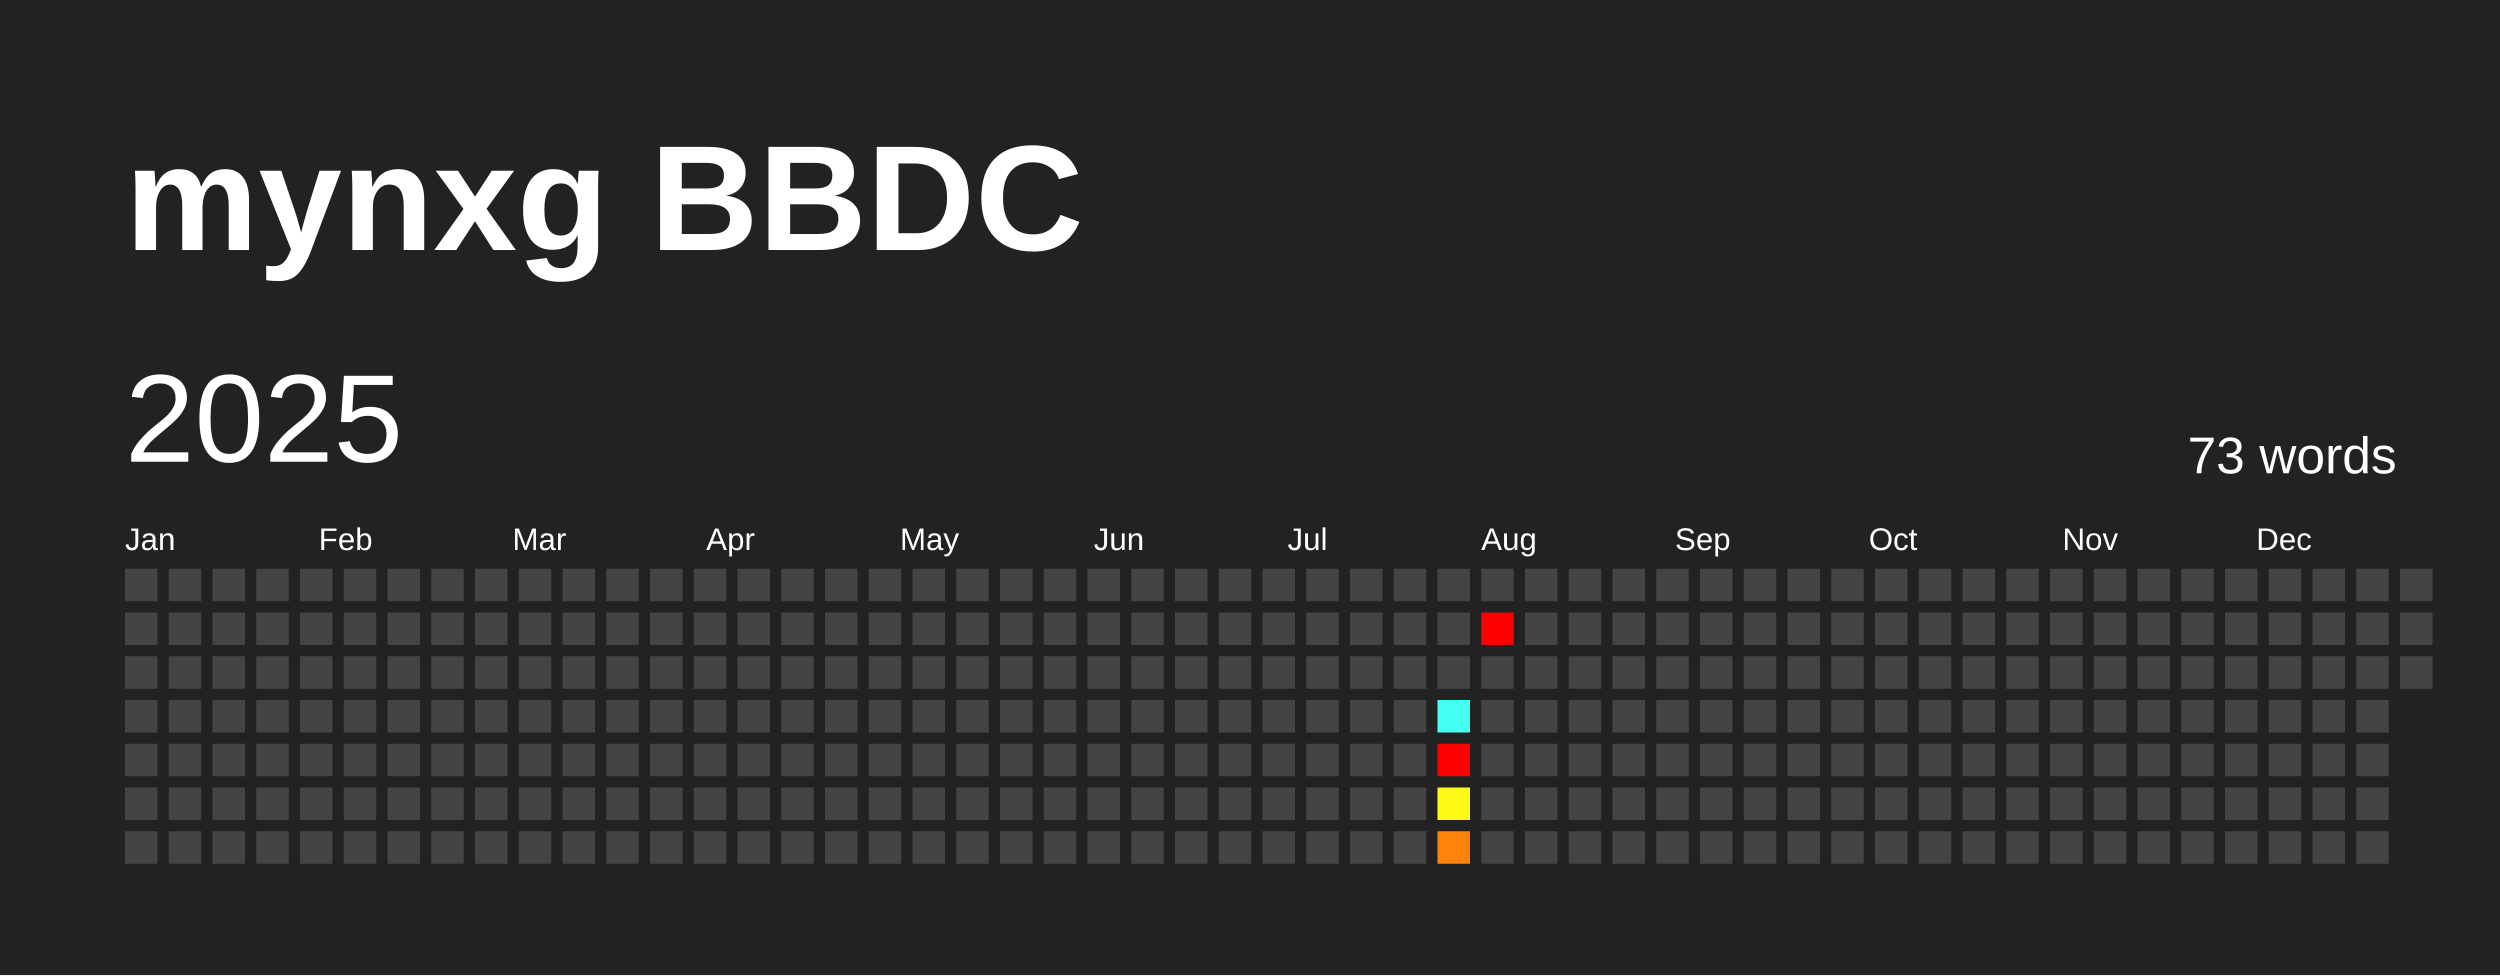
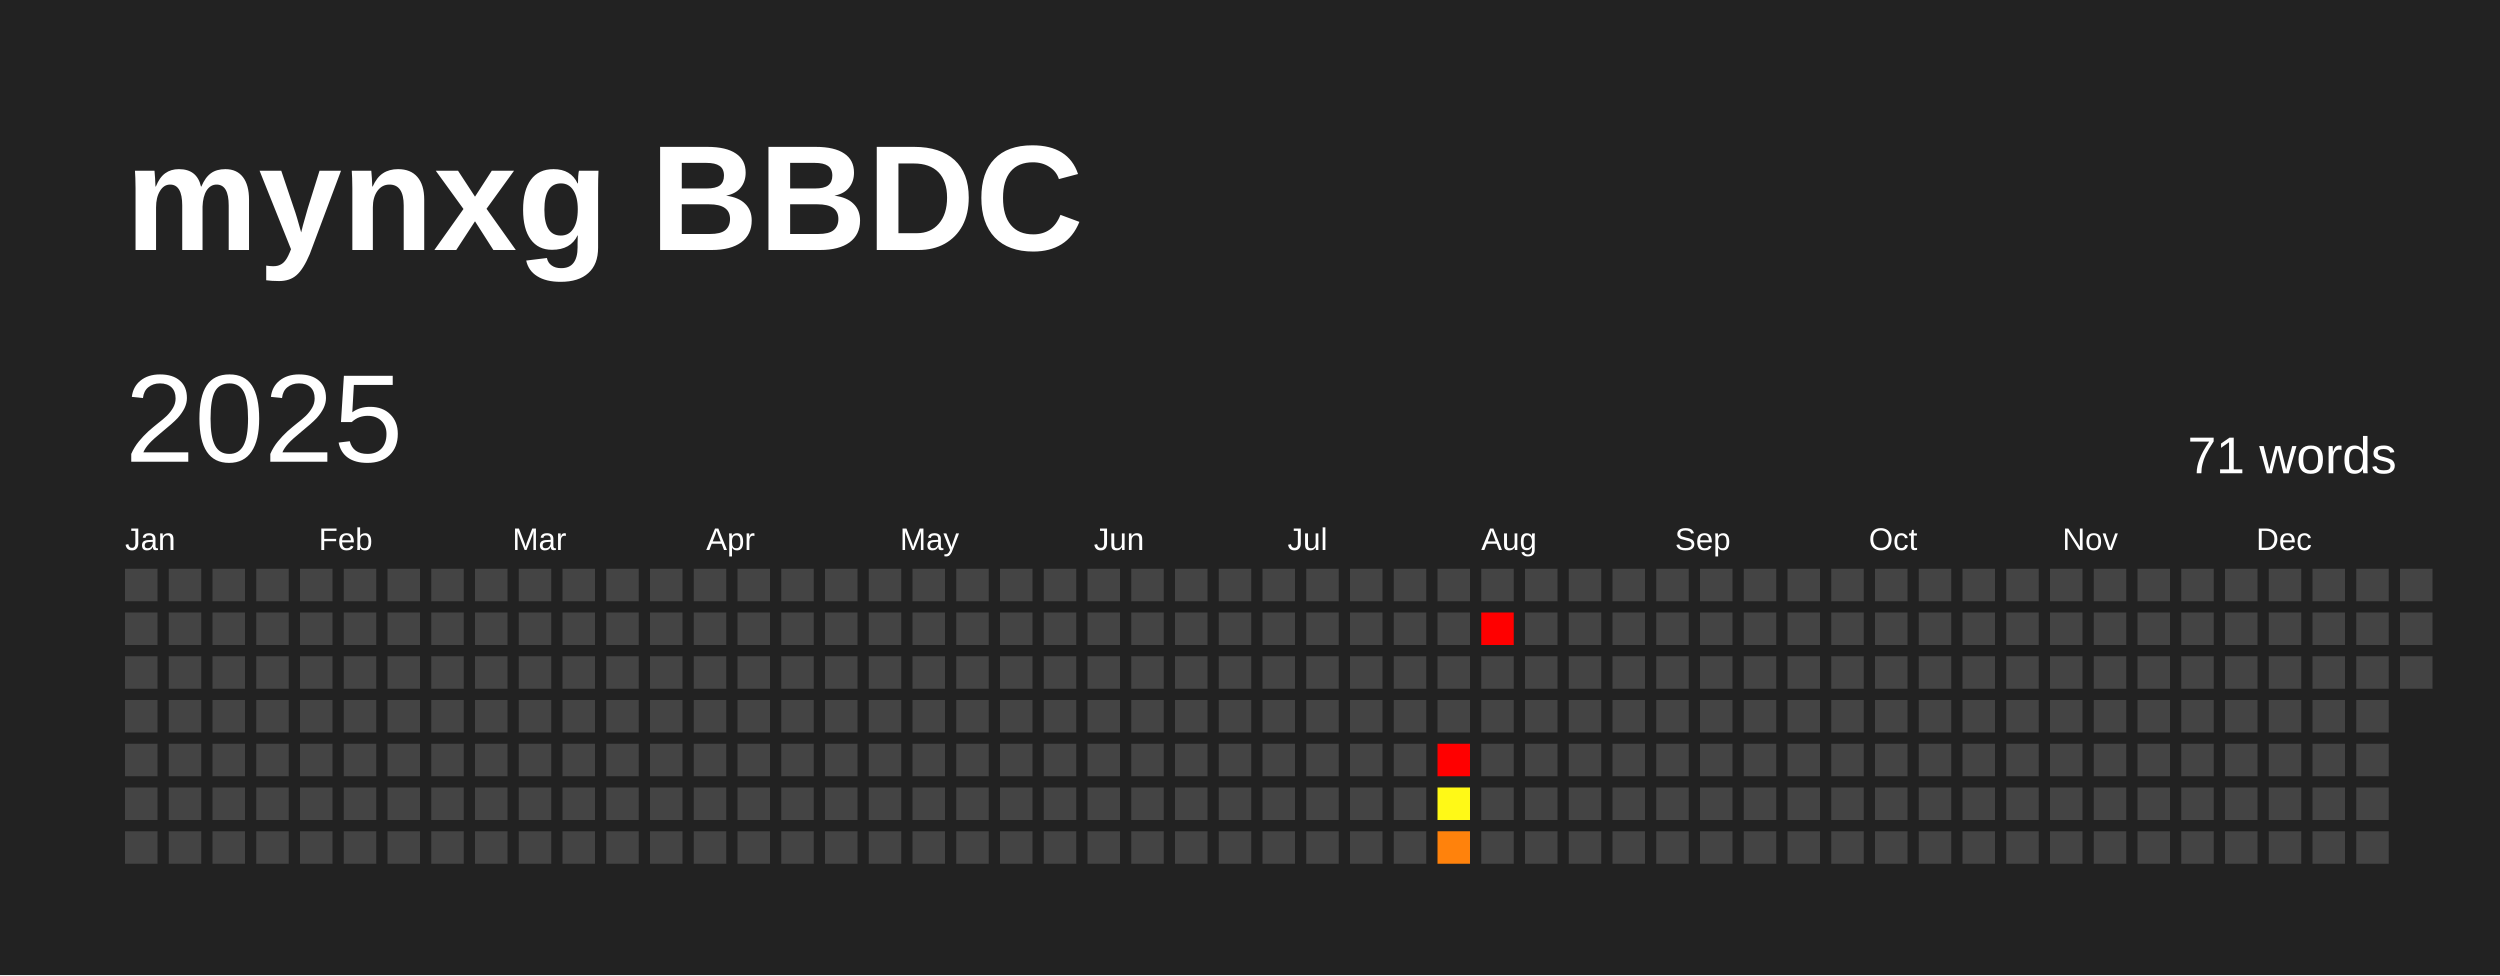
<svg xmlns="http://www.w3.org/2000/svg" baseProfile="full" height="78mm" version="1.1" viewBox="0,0,200,78" width="200mm">
  <defs />
  <rect fill="#222222" height="78" width="200" x="0" y="0" />
  <text fill="#FFFFFF" style="font-size:12px; font-family:Arial; font-weight:bold;" x="10" y="20">mynxg BBDC</text>
  <text dominant-baseline="hanging" fill="#FFFFFF" style="font-size:10.0px; font-family:Arial;" x="10" y="30">2025</text>
-   <text dominant-baseline="hanging" fill="#FFFFFF" style="font-size:4.125px; font-family:Arial;" x="175" y="35">73 words</text>
+   <text dominant-baseline="hanging" fill="#FFFFFF" style="font-size:4.125px; font-family:Arial;" x="175" y="35">71 words</text>
  <text fill="#FFFFFF" style="font-size:2.5px; font-family:Arial" x="10.0" y="44">Jan</text>
  <text fill="#FFFFFF" style="font-size:2.5px; font-family:Arial" x="25.5" y="44">Feb</text>
  <text fill="#FFFFFF" style="font-size:2.5px; font-family:Arial" x="41.0" y="44">Mar</text>
  <text fill="#FFFFFF" style="font-size:2.5px; font-family:Arial" x="56.5" y="44">Apr</text>
  <text fill="#FFFFFF" style="font-size:2.5px; font-family:Arial" x="72.0" y="44">May</text>
  <text fill="#FFFFFF" style="font-size:2.5px; font-family:Arial" x="87.5" y="44">Jun</text>
  <text fill="#FFFFFF" style="font-size:2.5px; font-family:Arial" x="103.0" y="44">Jul</text>
  <text fill="#FFFFFF" style="font-size:2.5px; font-family:Arial" x="118.5" y="44">Aug</text>
  <text fill="#FFFFFF" style="font-size:2.5px; font-family:Arial" x="134.0" y="44">Sep</text>
  <text fill="#FFFFFF" style="font-size:2.5px; font-family:Arial" x="149.5" y="44">Oct</text>
  <text fill="#FFFFFF" style="font-size:2.5px; font-family:Arial" x="165.0" y="44">Nov</text>
  <text fill="#FFFFFF" style="font-size:2.5px; font-family:Arial" x="180.5" y="44">Dec</text>
  <rect fill="#444444" height="2.6" width="2.6" x="10.0" y="45.5" />
  <rect fill="#444444" height="2.6" width="2.6" x="10.0" y="49.0" />
  <rect fill="#444444" height="2.6" width="2.6" x="10.0" y="52.5" />
  <rect fill="#444444" height="2.6" width="2.6" x="10.0" y="56.0" />
  <rect fill="#444444" height="2.6" width="2.6" x="10.0" y="59.5" />
  <rect fill="#444444" height="2.6" width="2.6" x="10.0" y="63.0" />
  <rect fill="#444444" height="2.6" width="2.6" x="10.0" y="66.5" />
  <rect fill="#444444" height="2.6" width="2.6" x="13.5" y="45.5" />
  <rect fill="#444444" height="2.6" width="2.6" x="13.5" y="49.0" />
  <rect fill="#444444" height="2.6" width="2.6" x="13.5" y="52.5" />
  <rect fill="#444444" height="2.6" width="2.6" x="13.5" y="56.0" />
  <rect fill="#444444" height="2.6" width="2.6" x="13.5" y="59.5" />
  <rect fill="#444444" height="2.6" width="2.6" x="13.5" y="63.0" />
  <rect fill="#444444" height="2.6" width="2.6" x="13.5" y="66.5" />
  <rect fill="#444444" height="2.6" width="2.6" x="17.0" y="45.5" />
  <rect fill="#444444" height="2.6" width="2.6" x="17.0" y="49.0" />
  <rect fill="#444444" height="2.6" width="2.6" x="17.0" y="52.5" />
  <rect fill="#444444" height="2.6" width="2.6" x="17.0" y="56.0" />
  <rect fill="#444444" height="2.6" width="2.6" x="17.0" y="59.5" />
  <rect fill="#444444" height="2.6" width="2.6" x="17.0" y="63.0" />
  <rect fill="#444444" height="2.6" width="2.6" x="17.0" y="66.5" />
  <rect fill="#444444" height="2.6" width="2.6" x="20.5" y="45.5" />
  <rect fill="#444444" height="2.6" width="2.6" x="20.5" y="49.0" />
  <rect fill="#444444" height="2.6" width="2.6" x="20.5" y="52.5" />
  <rect fill="#444444" height="2.6" width="2.6" x="20.5" y="56.0" />
  <rect fill="#444444" height="2.6" width="2.6" x="20.5" y="59.5" />
  <rect fill="#444444" height="2.6" width="2.6" x="20.5" y="63.0" />
  <rect fill="#444444" height="2.6" width="2.6" x="20.5" y="66.5" />
  <rect fill="#444444" height="2.6" width="2.6" x="24.0" y="45.5" />
  <rect fill="#444444" height="2.6" width="2.6" x="24.0" y="49.0" />
  <rect fill="#444444" height="2.6" width="2.6" x="24.0" y="52.5" />
  <rect fill="#444444" height="2.6" width="2.6" x="24.0" y="56.0" />
  <rect fill="#444444" height="2.6" width="2.6" x="24.0" y="59.5" />
  <rect fill="#444444" height="2.6" width="2.6" x="24.0" y="63.0" />
  <rect fill="#444444" height="2.6" width="2.6" x="24.0" y="66.5" />
  <rect fill="#444444" height="2.6" width="2.6" x="27.5" y="45.5" />
  <rect fill="#444444" height="2.6" width="2.6" x="27.5" y="49.0" />
  <rect fill="#444444" height="2.6" width="2.6" x="27.5" y="52.5" />
  <rect fill="#444444" height="2.6" width="2.6" x="27.5" y="56.0" />
  <rect fill="#444444" height="2.6" width="2.6" x="27.5" y="59.5" />
  <rect fill="#444444" height="2.6" width="2.6" x="27.5" y="63.0" />
  <rect fill="#444444" height="2.6" width="2.6" x="27.5" y="66.5" />
  <rect fill="#444444" height="2.6" width="2.6" x="31.0" y="45.5" />
  <rect fill="#444444" height="2.6" width="2.6" x="31.0" y="49.0" />
  <rect fill="#444444" height="2.6" width="2.6" x="31.0" y="52.5" />
  <rect fill="#444444" height="2.6" width="2.6" x="31.0" y="56.0" />
  <rect fill="#444444" height="2.6" width="2.6" x="31.0" y="59.5" />
  <rect fill="#444444" height="2.6" width="2.6" x="31.0" y="63.0" />
  <rect fill="#444444" height="2.6" width="2.6" x="31.0" y="66.5" />
  <rect fill="#444444" height="2.6" width="2.6" x="34.5" y="45.5" />
  <rect fill="#444444" height="2.6" width="2.6" x="34.5" y="49.0" />
  <rect fill="#444444" height="2.6" width="2.6" x="34.5" y="52.5" />
  <rect fill="#444444" height="2.6" width="2.6" x="34.5" y="56.0" />
  <rect fill="#444444" height="2.6" width="2.6" x="34.5" y="59.5" />
  <rect fill="#444444" height="2.6" width="2.6" x="34.5" y="63.0" />
  <rect fill="#444444" height="2.6" width="2.6" x="34.5" y="66.5" />
  <rect fill="#444444" height="2.6" width="2.6" x="38.0" y="45.5" />
  <rect fill="#444444" height="2.6" width="2.6" x="38.0" y="49.0" />
  <rect fill="#444444" height="2.6" width="2.6" x="38.0" y="52.5" />
  <rect fill="#444444" height="2.6" width="2.6" x="38.0" y="56.0" />
  <rect fill="#444444" height="2.6" width="2.6" x="38.0" y="59.5" />
  <rect fill="#444444" height="2.6" width="2.6" x="38.0" y="63.0" />
  <rect fill="#444444" height="2.6" width="2.6" x="38.0" y="66.5" />
  <rect fill="#444444" height="2.6" width="2.6" x="41.5" y="45.5" />
  <rect fill="#444444" height="2.6" width="2.6" x="41.5" y="49.0" />
  <rect fill="#444444" height="2.6" width="2.6" x="41.5" y="52.5" />
  <rect fill="#444444" height="2.6" width="2.6" x="41.5" y="56.0" />
  <rect fill="#444444" height="2.6" width="2.6" x="41.5" y="59.5" />
  <rect fill="#444444" height="2.6" width="2.6" x="41.5" y="63.0" />
  <rect fill="#444444" height="2.6" width="2.6" x="41.5" y="66.5" />
  <rect fill="#444444" height="2.6" width="2.6" x="45.0" y="45.5" />
  <rect fill="#444444" height="2.6" width="2.6" x="45.0" y="49.0" />
  <rect fill="#444444" height="2.6" width="2.6" x="45.0" y="52.5" />
  <rect fill="#444444" height="2.6" width="2.6" x="45.0" y="56.0" />
  <rect fill="#444444" height="2.6" width="2.6" x="45.0" y="59.5" />
  <rect fill="#444444" height="2.6" width="2.6" x="45.0" y="63.0" />
  <rect fill="#444444" height="2.6" width="2.6" x="45.0" y="66.5" />
  <rect fill="#444444" height="2.6" width="2.6" x="48.5" y="45.5" />
  <rect fill="#444444" height="2.6" width="2.6" x="48.5" y="49.0" />
  <rect fill="#444444" height="2.6" width="2.6" x="48.5" y="52.5" />
  <rect fill="#444444" height="2.6" width="2.6" x="48.5" y="56.0" />
  <rect fill="#444444" height="2.6" width="2.6" x="48.5" y="59.5" />
  <rect fill="#444444" height="2.6" width="2.6" x="48.5" y="63.0" />
  <rect fill="#444444" height="2.6" width="2.6" x="48.5" y="66.5" />
  <rect fill="#444444" height="2.6" width="2.6" x="52.0" y="45.5" />
  <rect fill="#444444" height="2.6" width="2.6" x="52.0" y="49.0" />
  <rect fill="#444444" height="2.6" width="2.6" x="52.0" y="52.5" />
  <rect fill="#444444" height="2.6" width="2.6" x="52.0" y="56.0" />
  <rect fill="#444444" height="2.6" width="2.6" x="52.0" y="59.5" />
  <rect fill="#444444" height="2.6" width="2.6" x="52.0" y="63.0" />
  <rect fill="#444444" height="2.6" width="2.6" x="52.0" y="66.5" />
  <rect fill="#444444" height="2.6" width="2.6" x="55.5" y="45.5" />
  <rect fill="#444444" height="2.6" width="2.6" x="55.5" y="49.0" />
  <rect fill="#444444" height="2.6" width="2.6" x="55.5" y="52.5" />
  <rect fill="#444444" height="2.6" width="2.6" x="55.5" y="56.0" />
  <rect fill="#444444" height="2.6" width="2.6" x="55.5" y="59.5" />
  <rect fill="#444444" height="2.6" width="2.6" x="55.5" y="63.0" />
  <rect fill="#444444" height="2.6" width="2.6" x="55.5" y="66.5" />
  <rect fill="#444444" height="2.6" width="2.6" x="59.0" y="45.5" />
  <rect fill="#444444" height="2.6" width="2.6" x="59.0" y="49.0" />
  <rect fill="#444444" height="2.6" width="2.6" x="59.0" y="52.5" />
  <rect fill="#444444" height="2.6" width="2.6" x="59.0" y="56.0" />
  <rect fill="#444444" height="2.6" width="2.6" x="59.0" y="59.5" />
  <rect fill="#444444" height="2.6" width="2.6" x="59.0" y="63.0" />
  <rect fill="#444444" height="2.6" width="2.6" x="59.0" y="66.5" />
  <rect fill="#444444" height="2.6" width="2.6" x="62.5" y="45.5" />
  <rect fill="#444444" height="2.6" width="2.6" x="62.5" y="49.0" />
  <rect fill="#444444" height="2.6" width="2.6" x="62.5" y="52.5" />
  <rect fill="#444444" height="2.6" width="2.6" x="62.5" y="56.0" />
  <rect fill="#444444" height="2.6" width="2.6" x="62.5" y="59.5" />
  <rect fill="#444444" height="2.6" width="2.6" x="62.5" y="63.0" />
  <rect fill="#444444" height="2.6" width="2.6" x="62.5" y="66.5" />
  <rect fill="#444444" height="2.6" width="2.6" x="66.0" y="45.5" />
  <rect fill="#444444" height="2.6" width="2.6" x="66.0" y="49.0" />
  <rect fill="#444444" height="2.6" width="2.6" x="66.0" y="52.5" />
  <rect fill="#444444" height="2.6" width="2.6" x="66.0" y="56.0" />
  <rect fill="#444444" height="2.6" width="2.6" x="66.0" y="59.5" />
  <rect fill="#444444" height="2.6" width="2.6" x="66.0" y="63.0" />
  <rect fill="#444444" height="2.6" width="2.6" x="66.0" y="66.5" />
  <rect fill="#444444" height="2.6" width="2.6" x="69.5" y="45.5" />
  <rect fill="#444444" height="2.6" width="2.6" x="69.5" y="49.0" />
  <rect fill="#444444" height="2.6" width="2.6" x="69.5" y="52.5" />
  <rect fill="#444444" height="2.6" width="2.6" x="69.5" y="56.0" />
  <rect fill="#444444" height="2.6" width="2.6" x="69.5" y="59.5" />
  <rect fill="#444444" height="2.6" width="2.6" x="69.5" y="63.0" />
  <rect fill="#444444" height="2.6" width="2.6" x="69.5" y="66.5" />
  <rect fill="#444444" height="2.6" width="2.6" x="73.0" y="45.5" />
  <rect fill="#444444" height="2.6" width="2.6" x="73.0" y="49.0" />
  <rect fill="#444444" height="2.6" width="2.6" x="73.0" y="52.5" />
  <rect fill="#444444" height="2.6" width="2.6" x="73.0" y="56.0" />
  <rect fill="#444444" height="2.6" width="2.6" x="73.0" y="59.5" />
  <rect fill="#444444" height="2.6" width="2.6" x="73.0" y="63.0" />
  <rect fill="#444444" height="2.6" width="2.6" x="73.0" y="66.5" />
  <rect fill="#444444" height="2.6" width="2.6" x="76.5" y="45.5" />
  <rect fill="#444444" height="2.6" width="2.6" x="76.5" y="49.0" />
  <rect fill="#444444" height="2.6" width="2.6" x="76.5" y="52.5" />
  <rect fill="#444444" height="2.6" width="2.6" x="76.5" y="56.0" />
  <rect fill="#444444" height="2.6" width="2.6" x="76.5" y="59.5" />
  <rect fill="#444444" height="2.6" width="2.6" x="76.5" y="63.0" />
  <rect fill="#444444" height="2.6" width="2.6" x="76.5" y="66.5" />
  <rect fill="#444444" height="2.6" width="2.6" x="80.0" y="45.5" />
  <rect fill="#444444" height="2.6" width="2.6" x="80.0" y="49.0" />
  <rect fill="#444444" height="2.6" width="2.6" x="80.0" y="52.5" />
  <rect fill="#444444" height="2.6" width="2.6" x="80.0" y="56.0" />
  <rect fill="#444444" height="2.6" width="2.6" x="80.0" y="59.5" />
  <rect fill="#444444" height="2.6" width="2.6" x="80.0" y="63.0" />
  <rect fill="#444444" height="2.6" width="2.6" x="80.0" y="66.5" />
  <rect fill="#444444" height="2.6" width="2.6" x="83.5" y="45.5" />
  <rect fill="#444444" height="2.6" width="2.6" x="83.5" y="49.0" />
  <rect fill="#444444" height="2.6" width="2.6" x="83.5" y="52.5" />
  <rect fill="#444444" height="2.6" width="2.6" x="83.5" y="56.0" />
  <rect fill="#444444" height="2.6" width="2.6" x="83.5" y="59.5" />
  <rect fill="#444444" height="2.6" width="2.6" x="83.5" y="63.0" />
  <rect fill="#444444" height="2.6" width="2.6" x="83.5" y="66.5" />
  <rect fill="#444444" height="2.6" width="2.6" x="87.0" y="45.5" />
  <rect fill="#444444" height="2.6" width="2.6" x="87.0" y="49.0" />
  <rect fill="#444444" height="2.6" width="2.6" x="87.0" y="52.5" />
  <rect fill="#444444" height="2.6" width="2.6" x="87.0" y="56.0" />
  <rect fill="#444444" height="2.6" width="2.6" x="87.0" y="59.5" />
  <rect fill="#444444" height="2.6" width="2.6" x="87.0" y="63.0" />
  <rect fill="#444444" height="2.6" width="2.6" x="87.0" y="66.5" />
  <rect fill="#444444" height="2.6" width="2.6" x="90.5" y="45.5" />
  <rect fill="#444444" height="2.6" width="2.6" x="90.5" y="49.0" />
  <rect fill="#444444" height="2.6" width="2.6" x="90.5" y="52.5" />
  <rect fill="#444444" height="2.6" width="2.6" x="90.5" y="56.0" />
  <rect fill="#444444" height="2.6" width="2.6" x="90.5" y="59.5" />
  <rect fill="#444444" height="2.6" width="2.6" x="90.5" y="63.0" />
  <rect fill="#444444" height="2.6" width="2.6" x="90.5" y="66.5" />
  <rect fill="#444444" height="2.6" width="2.6" x="94.0" y="45.5" />
  <rect fill="#444444" height="2.6" width="2.6" x="94.0" y="49.0" />
  <rect fill="#444444" height="2.6" width="2.6" x="94.0" y="52.5" />
  <rect fill="#444444" height="2.6" width="2.6" x="94.0" y="56.0" />
  <rect fill="#444444" height="2.6" width="2.6" x="94.0" y="59.5" />
  <rect fill="#444444" height="2.6" width="2.6" x="94.0" y="63.0" />
  <rect fill="#444444" height="2.6" width="2.6" x="94.0" y="66.5" />
  <rect fill="#444444" height="2.6" width="2.6" x="97.5" y="45.5" />
  <rect fill="#444444" height="2.6" width="2.6" x="97.5" y="49.0" />
  <rect fill="#444444" height="2.6" width="2.6" x="97.5" y="52.5" />
  <rect fill="#444444" height="2.6" width="2.6" x="97.5" y="56.0" />
  <rect fill="#444444" height="2.6" width="2.6" x="97.5" y="59.5" />
  <rect fill="#444444" height="2.6" width="2.6" x="97.5" y="63.0" />
  <rect fill="#444444" height="2.6" width="2.6" x="97.5" y="66.5" />
  <rect fill="#444444" height="2.6" width="2.6" x="101.0" y="45.5" />
  <rect fill="#444444" height="2.6" width="2.6" x="101.0" y="49.0" />
  <rect fill="#444444" height="2.6" width="2.6" x="101.0" y="52.5" />
  <rect fill="#444444" height="2.6" width="2.6" x="101.0" y="56.0" />
  <rect fill="#444444" height="2.6" width="2.6" x="101.0" y="59.5" />
  <rect fill="#444444" height="2.6" width="2.6" x="101.0" y="63.0" />
  <rect fill="#444444" height="2.6" width="2.6" x="101.0" y="66.5" />
  <rect fill="#444444" height="2.6" width="2.6" x="104.5" y="45.5" />
  <rect fill="#444444" height="2.6" width="2.6" x="104.5" y="49.0" />
  <rect fill="#444444" height="2.6" width="2.6" x="104.5" y="52.5" />
  <rect fill="#444444" height="2.6" width="2.6" x="104.5" y="56.0" />
  <rect fill="#444444" height="2.6" width="2.6" x="104.5" y="59.5" />
  <rect fill="#444444" height="2.6" width="2.6" x="104.5" y="63.0" />
  <rect fill="#444444" height="2.6" width="2.6" x="104.5" y="66.5" />
  <rect fill="#444444" height="2.6" width="2.6" x="108.0" y="45.5" />
  <rect fill="#444444" height="2.6" width="2.6" x="108.0" y="49.0" />
  <rect fill="#444444" height="2.6" width="2.6" x="108.0" y="52.5" />
  <rect fill="#444444" height="2.6" width="2.6" x="108.0" y="56.0" />
  <rect fill="#444444" height="2.6" width="2.6" x="108.0" y="59.5" />
  <rect fill="#444444" height="2.6" width="2.6" x="108.0" y="63.0" />
  <rect fill="#444444" height="2.6" width="2.6" x="108.0" y="66.5" />
  <rect fill="#444444" height="2.6" width="2.6" x="111.5" y="45.5" />
  <rect fill="#444444" height="2.6" width="2.6" x="111.5" y="49.0" />
  <rect fill="#444444" height="2.6" width="2.6" x="111.5" y="52.5" />
  <rect fill="#444444" height="2.6" width="2.6" x="111.5" y="56.0" />
  <rect fill="#444444" height="2.6" width="2.6" x="111.5" y="59.5" />
  <rect fill="#444444" height="2.6" width="2.6" x="111.5" y="63.0" />
  <rect fill="#444444" height="2.6" width="2.6" x="111.5" y="66.5" />
  <rect fill="#444444" height="2.6" width="2.6" x="115.0" y="45.5" />
  <rect fill="#444444" height="2.6" width="2.6" x="115.0" y="49.0" />
  <rect fill="#444444" height="2.6" width="2.6" x="115.0" y="52.5" />
-   <rect fill="#45fff2" height="2.6" width="2.6" x="115.0" y="56.0" />
+   <rect fill="#444444" height="2.6" width="2.6" x="115.0" y="56.0" />
  <rect fill="red" height="2.6" width="2.6" x="115.0" y="59.5" />
  <rect fill="#fff917" height="2.6" width="2.6" x="115.0" y="63.0" />
  <rect fill="#ff820c" height="2.6" width="2.6" x="115.0" y="66.5" />
  <rect fill="#444444" height="2.6" width="2.6" x="118.5" y="45.5" />
  <rect fill="red" height="2.6" width="2.6" x="118.5" y="49.0" />
  <rect fill="#444444" height="2.6" width="2.6" x="118.5" y="52.5" />
  <rect fill="#444444" height="2.6" width="2.6" x="118.5" y="56.0" />
  <rect fill="#444444" height="2.6" width="2.6" x="118.5" y="59.5" />
  <rect fill="#444444" height="2.6" width="2.6" x="118.5" y="63.0" />
  <rect fill="#444444" height="2.6" width="2.6" x="118.5" y="66.5" />
  <rect fill="#444444" height="2.6" width="2.6" x="122.0" y="45.5" />
  <rect fill="#444444" height="2.6" width="2.6" x="122.0" y="49.0" />
  <rect fill="#444444" height="2.6" width="2.6" x="122.0" y="52.5" />
  <rect fill="#444444" height="2.6" width="2.6" x="122.0" y="56.0" />
  <rect fill="#444444" height="2.6" width="2.6" x="122.0" y="59.5" />
  <rect fill="#444444" height="2.6" width="2.6" x="122.0" y="63.0" />
  <rect fill="#444444" height="2.6" width="2.6" x="122.0" y="66.5" />
  <rect fill="#444444" height="2.6" width="2.6" x="125.5" y="45.5" />
  <rect fill="#444444" height="2.6" width="2.6" x="125.5" y="49.0" />
  <rect fill="#444444" height="2.6" width="2.6" x="125.5" y="52.5" />
  <rect fill="#444444" height="2.6" width="2.6" x="125.5" y="56.0" />
  <rect fill="#444444" height="2.6" width="2.6" x="125.5" y="59.5" />
  <rect fill="#444444" height="2.6" width="2.6" x="125.5" y="63.0" />
  <rect fill="#444444" height="2.6" width="2.6" x="125.5" y="66.5" />
  <rect fill="#444444" height="2.6" width="2.6" x="129.0" y="45.5" />
  <rect fill="#444444" height="2.6" width="2.6" x="129.0" y="49.0" />
  <rect fill="#444444" height="2.6" width="2.6" x="129.0" y="52.5" />
  <rect fill="#444444" height="2.6" width="2.6" x="129.0" y="56.0" />
  <rect fill="#444444" height="2.6" width="2.6" x="129.0" y="59.5" />
  <rect fill="#444444" height="2.6" width="2.6" x="129.0" y="63.0" />
  <rect fill="#444444" height="2.6" width="2.6" x="129.0" y="66.5" />
  <rect fill="#444444" height="2.6" width="2.6" x="132.5" y="45.5" />
  <rect fill="#444444" height="2.6" width="2.6" x="132.5" y="49.0" />
  <rect fill="#444444" height="2.6" width="2.6" x="132.5" y="52.5" />
  <rect fill="#444444" height="2.6" width="2.6" x="132.5" y="56.0" />
  <rect fill="#444444" height="2.6" width="2.6" x="132.5" y="59.5" />
  <rect fill="#444444" height="2.6" width="2.6" x="132.5" y="63.0" />
  <rect fill="#444444" height="2.6" width="2.6" x="132.5" y="66.5" />
  <rect fill="#444444" height="2.6" width="2.6" x="136.0" y="45.5" />
  <rect fill="#444444" height="2.6" width="2.6" x="136.0" y="49.0" />
  <rect fill="#444444" height="2.6" width="2.6" x="136.0" y="52.5" />
  <rect fill="#444444" height="2.6" width="2.6" x="136.0" y="56.0" />
  <rect fill="#444444" height="2.6" width="2.6" x="136.0" y="59.5" />
  <rect fill="#444444" height="2.6" width="2.6" x="136.0" y="63.0" />
  <rect fill="#444444" height="2.6" width="2.6" x="136.0" y="66.5" />
  <rect fill="#444444" height="2.6" width="2.6" x="139.5" y="45.5" />
  <rect fill="#444444" height="2.6" width="2.6" x="139.5" y="49.0" />
  <rect fill="#444444" height="2.6" width="2.6" x="139.5" y="52.5" />
  <rect fill="#444444" height="2.6" width="2.6" x="139.5" y="56.0" />
  <rect fill="#444444" height="2.6" width="2.6" x="139.5" y="59.5" />
  <rect fill="#444444" height="2.6" width="2.6" x="139.5" y="63.0" />
  <rect fill="#444444" height="2.6" width="2.6" x="139.5" y="66.5" />
  <rect fill="#444444" height="2.6" width="2.6" x="143.0" y="45.5" />
  <rect fill="#444444" height="2.6" width="2.6" x="143.0" y="49.0" />
  <rect fill="#444444" height="2.6" width="2.6" x="143.0" y="52.5" />
  <rect fill="#444444" height="2.6" width="2.6" x="143.0" y="56.0" />
  <rect fill="#444444" height="2.6" width="2.6" x="143.0" y="59.5" />
  <rect fill="#444444" height="2.6" width="2.6" x="143.0" y="63.0" />
  <rect fill="#444444" height="2.6" width="2.6" x="143.0" y="66.5" />
  <rect fill="#444444" height="2.6" width="2.6" x="146.5" y="45.5" />
  <rect fill="#444444" height="2.6" width="2.6" x="146.5" y="49.0" />
  <rect fill="#444444" height="2.6" width="2.6" x="146.5" y="52.5" />
  <rect fill="#444444" height="2.6" width="2.6" x="146.5" y="56.0" />
  <rect fill="#444444" height="2.6" width="2.6" x="146.5" y="59.5" />
  <rect fill="#444444" height="2.6" width="2.6" x="146.5" y="63.0" />
  <rect fill="#444444" height="2.6" width="2.6" x="146.5" y="66.5" />
  <rect fill="#444444" height="2.6" width="2.6" x="150.0" y="45.5" />
  <rect fill="#444444" height="2.6" width="2.6" x="150.0" y="49.0" />
  <rect fill="#444444" height="2.6" width="2.6" x="150.0" y="52.5" />
  <rect fill="#444444" height="2.6" width="2.6" x="150.0" y="56.0" />
  <rect fill="#444444" height="2.6" width="2.6" x="150.0" y="59.5" />
  <rect fill="#444444" height="2.6" width="2.6" x="150.0" y="63.0" />
  <rect fill="#444444" height="2.6" width="2.6" x="150.0" y="66.5" />
  <rect fill="#444444" height="2.6" width="2.6" x="153.5" y="45.5" />
  <rect fill="#444444" height="2.6" width="2.6" x="153.5" y="49.0" />
  <rect fill="#444444" height="2.6" width="2.6" x="153.5" y="52.5" />
  <rect fill="#444444" height="2.6" width="2.6" x="153.5" y="56.0" />
  <rect fill="#444444" height="2.6" width="2.6" x="153.5" y="59.5" />
  <rect fill="#444444" height="2.6" width="2.6" x="153.5" y="63.0" />
  <rect fill="#444444" height="2.6" width="2.6" x="153.5" y="66.5" />
  <rect fill="#444444" height="2.6" width="2.6" x="157.0" y="45.5" />
  <rect fill="#444444" height="2.6" width="2.6" x="157.0" y="49.0" />
  <rect fill="#444444" height="2.6" width="2.6" x="157.0" y="52.5" />
  <rect fill="#444444" height="2.6" width="2.6" x="157.0" y="56.0" />
  <rect fill="#444444" height="2.6" width="2.6" x="157.0" y="59.5" />
  <rect fill="#444444" height="2.6" width="2.6" x="157.0" y="63.0" />
  <rect fill="#444444" height="2.6" width="2.6" x="157.0" y="66.5" />
  <rect fill="#444444" height="2.6" width="2.6" x="160.5" y="45.5" />
  <rect fill="#444444" height="2.6" width="2.6" x="160.5" y="49.0" />
  <rect fill="#444444" height="2.6" width="2.6" x="160.5" y="52.5" />
  <rect fill="#444444" height="2.6" width="2.6" x="160.5" y="56.0" />
  <rect fill="#444444" height="2.6" width="2.6" x="160.5" y="59.5" />
  <rect fill="#444444" height="2.6" width="2.6" x="160.5" y="63.0" />
  <rect fill="#444444" height="2.6" width="2.6" x="160.5" y="66.5" />
  <rect fill="#444444" height="2.6" width="2.6" x="164.0" y="45.5" />
  <rect fill="#444444" height="2.6" width="2.6" x="164.0" y="49.0" />
  <rect fill="#444444" height="2.6" width="2.6" x="164.0" y="52.5" />
  <rect fill="#444444" height="2.6" width="2.6" x="164.0" y="56.0" />
  <rect fill="#444444" height="2.6" width="2.6" x="164.0" y="59.5" />
  <rect fill="#444444" height="2.6" width="2.6" x="164.0" y="63.0" />
  <rect fill="#444444" height="2.6" width="2.6" x="164.0" y="66.5" />
  <rect fill="#444444" height="2.6" width="2.6" x="167.5" y="45.5" />
  <rect fill="#444444" height="2.6" width="2.6" x="167.5" y="49.0" />
  <rect fill="#444444" height="2.6" width="2.6" x="167.5" y="52.5" />
  <rect fill="#444444" height="2.6" width="2.6" x="167.5" y="56.0" />
  <rect fill="#444444" height="2.6" width="2.6" x="167.5" y="59.5" />
  <rect fill="#444444" height="2.6" width="2.6" x="167.5" y="63.0" />
  <rect fill="#444444" height="2.6" width="2.6" x="167.5" y="66.5" />
  <rect fill="#444444" height="2.6" width="2.6" x="171.0" y="45.5" />
  <rect fill="#444444" height="2.6" width="2.6" x="171.0" y="49.0" />
  <rect fill="#444444" height="2.6" width="2.6" x="171.0" y="52.5" />
  <rect fill="#444444" height="2.6" width="2.6" x="171.0" y="56.0" />
  <rect fill="#444444" height="2.6" width="2.6" x="171.0" y="59.5" />
  <rect fill="#444444" height="2.6" width="2.6" x="171.0" y="63.0" />
  <rect fill="#444444" height="2.6" width="2.6" x="171.0" y="66.5" />
  <rect fill="#444444" height="2.6" width="2.6" x="174.5" y="45.5" />
  <rect fill="#444444" height="2.6" width="2.6" x="174.5" y="49.0" />
  <rect fill="#444444" height="2.6" width="2.6" x="174.5" y="52.5" />
  <rect fill="#444444" height="2.6" width="2.6" x="174.5" y="56.0" />
  <rect fill="#444444" height="2.6" width="2.6" x="174.5" y="59.5" />
  <rect fill="#444444" height="2.6" width="2.6" x="174.5" y="63.0" />
  <rect fill="#444444" height="2.6" width="2.6" x="174.5" y="66.5" />
  <rect fill="#444444" height="2.6" width="2.6" x="178.0" y="45.5" />
  <rect fill="#444444" height="2.6" width="2.6" x="178.0" y="49.0" />
  <rect fill="#444444" height="2.6" width="2.6" x="178.0" y="52.5" />
  <rect fill="#444444" height="2.6" width="2.6" x="178.0" y="56.0" />
  <rect fill="#444444" height="2.6" width="2.6" x="178.0" y="59.5" />
  <rect fill="#444444" height="2.6" width="2.6" x="178.0" y="63.0" />
  <rect fill="#444444" height="2.6" width="2.6" x="178.0" y="66.5" />
  <rect fill="#444444" height="2.6" width="2.6" x="181.5" y="45.5" />
  <rect fill="#444444" height="2.6" width="2.6" x="181.5" y="49.0" />
  <rect fill="#444444" height="2.6" width="2.6" x="181.5" y="52.5" />
  <rect fill="#444444" height="2.6" width="2.6" x="181.5" y="56.0" />
  <rect fill="#444444" height="2.6" width="2.6" x="181.5" y="59.5" />
  <rect fill="#444444" height="2.6" width="2.6" x="181.5" y="63.0" />
  <rect fill="#444444" height="2.6" width="2.6" x="181.5" y="66.5" />
  <rect fill="#444444" height="2.6" width="2.6" x="185.0" y="45.5" />
  <rect fill="#444444" height="2.6" width="2.6" x="185.0" y="49.0" />
  <rect fill="#444444" height="2.6" width="2.6" x="185.0" y="52.5" />
  <rect fill="#444444" height="2.6" width="2.6" x="185.0" y="56.0" />
  <rect fill="#444444" height="2.6" width="2.6" x="185.0" y="59.5" />
  <rect fill="#444444" height="2.6" width="2.6" x="185.0" y="63.0" />
  <rect fill="#444444" height="2.6" width="2.6" x="185.0" y="66.5" />
  <rect fill="#444444" height="2.6" width="2.6" x="188.5" y="45.5" />
  <rect fill="#444444" height="2.6" width="2.6" x="188.5" y="49.0" />
  <rect fill="#444444" height="2.6" width="2.6" x="188.5" y="52.5" />
  <rect fill="#444444" height="2.6" width="2.6" x="188.5" y="56.0" />
  <rect fill="#444444" height="2.6" width="2.6" x="188.5" y="59.5" />
  <rect fill="#444444" height="2.6" width="2.6" x="188.5" y="63.0" />
  <rect fill="#444444" height="2.6" width="2.6" x="188.5" y="66.5" />
  <rect fill="#444444" height="2.6" width="2.6" x="192.0" y="45.5" />
  <rect fill="#444444" height="2.6" width="2.6" x="192.0" y="49.0" />
  <rect fill="#444444" height="2.6" width="2.6" x="192.0" y="52.5" />
</svg>
